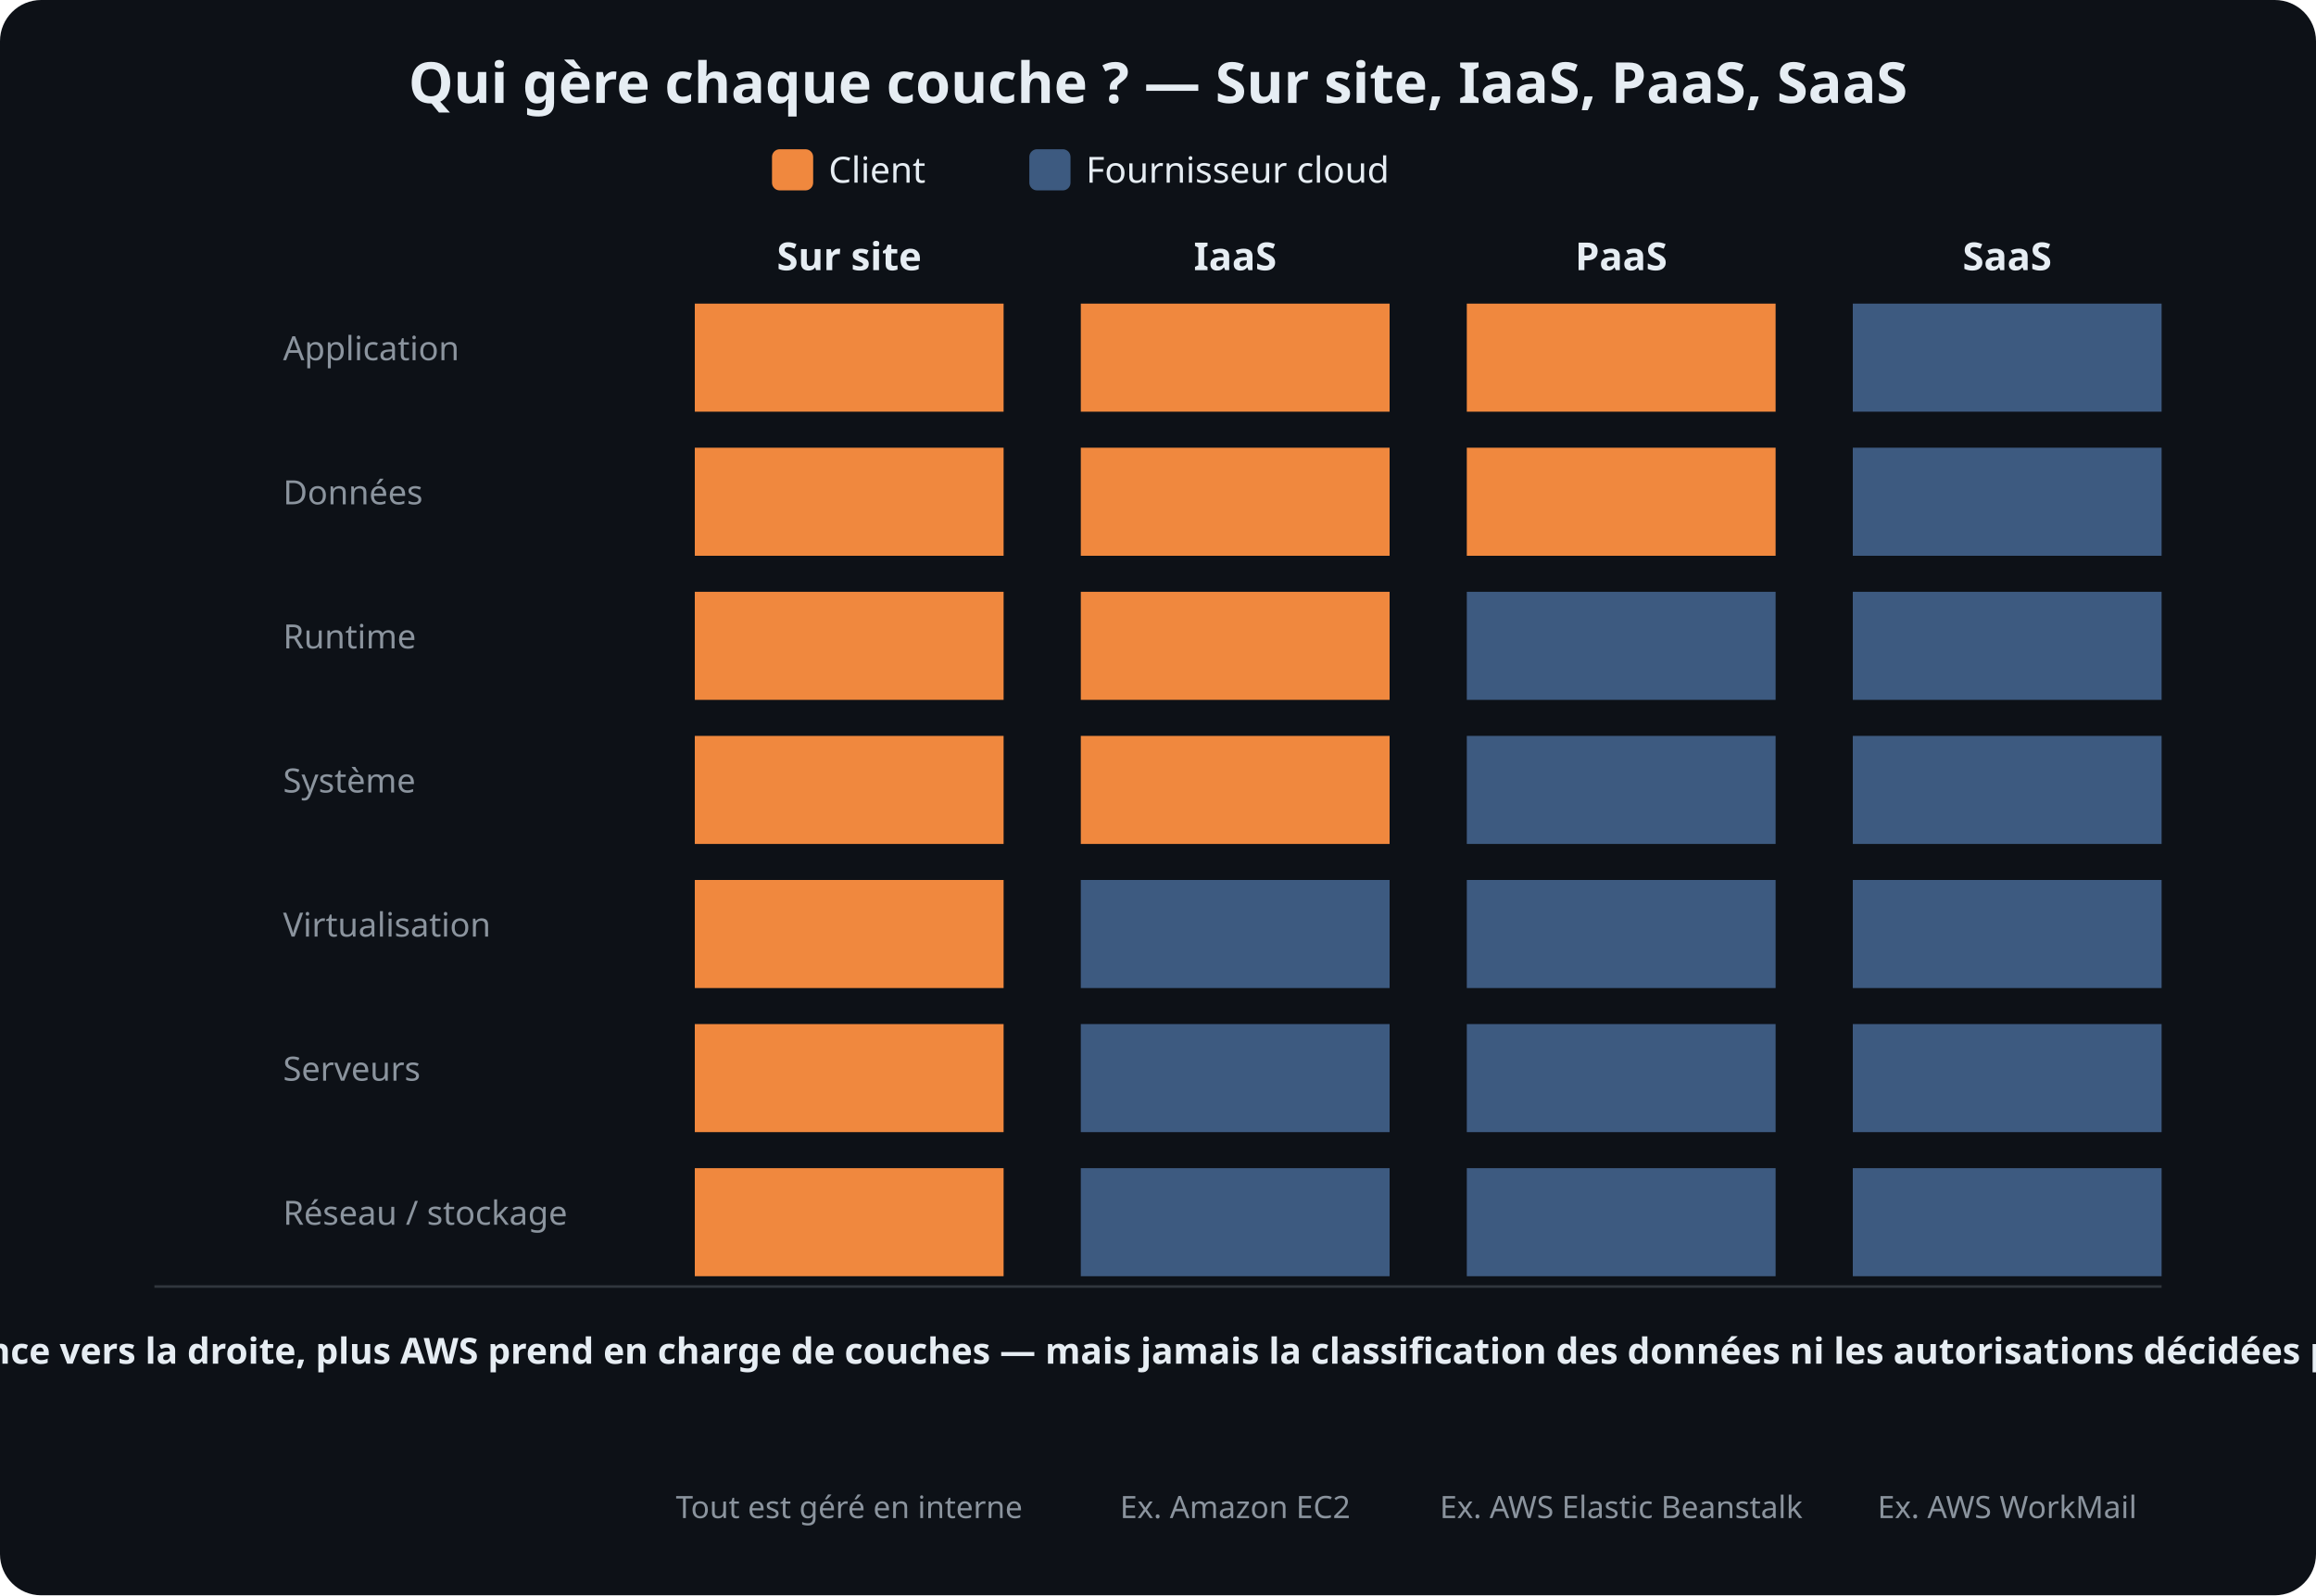
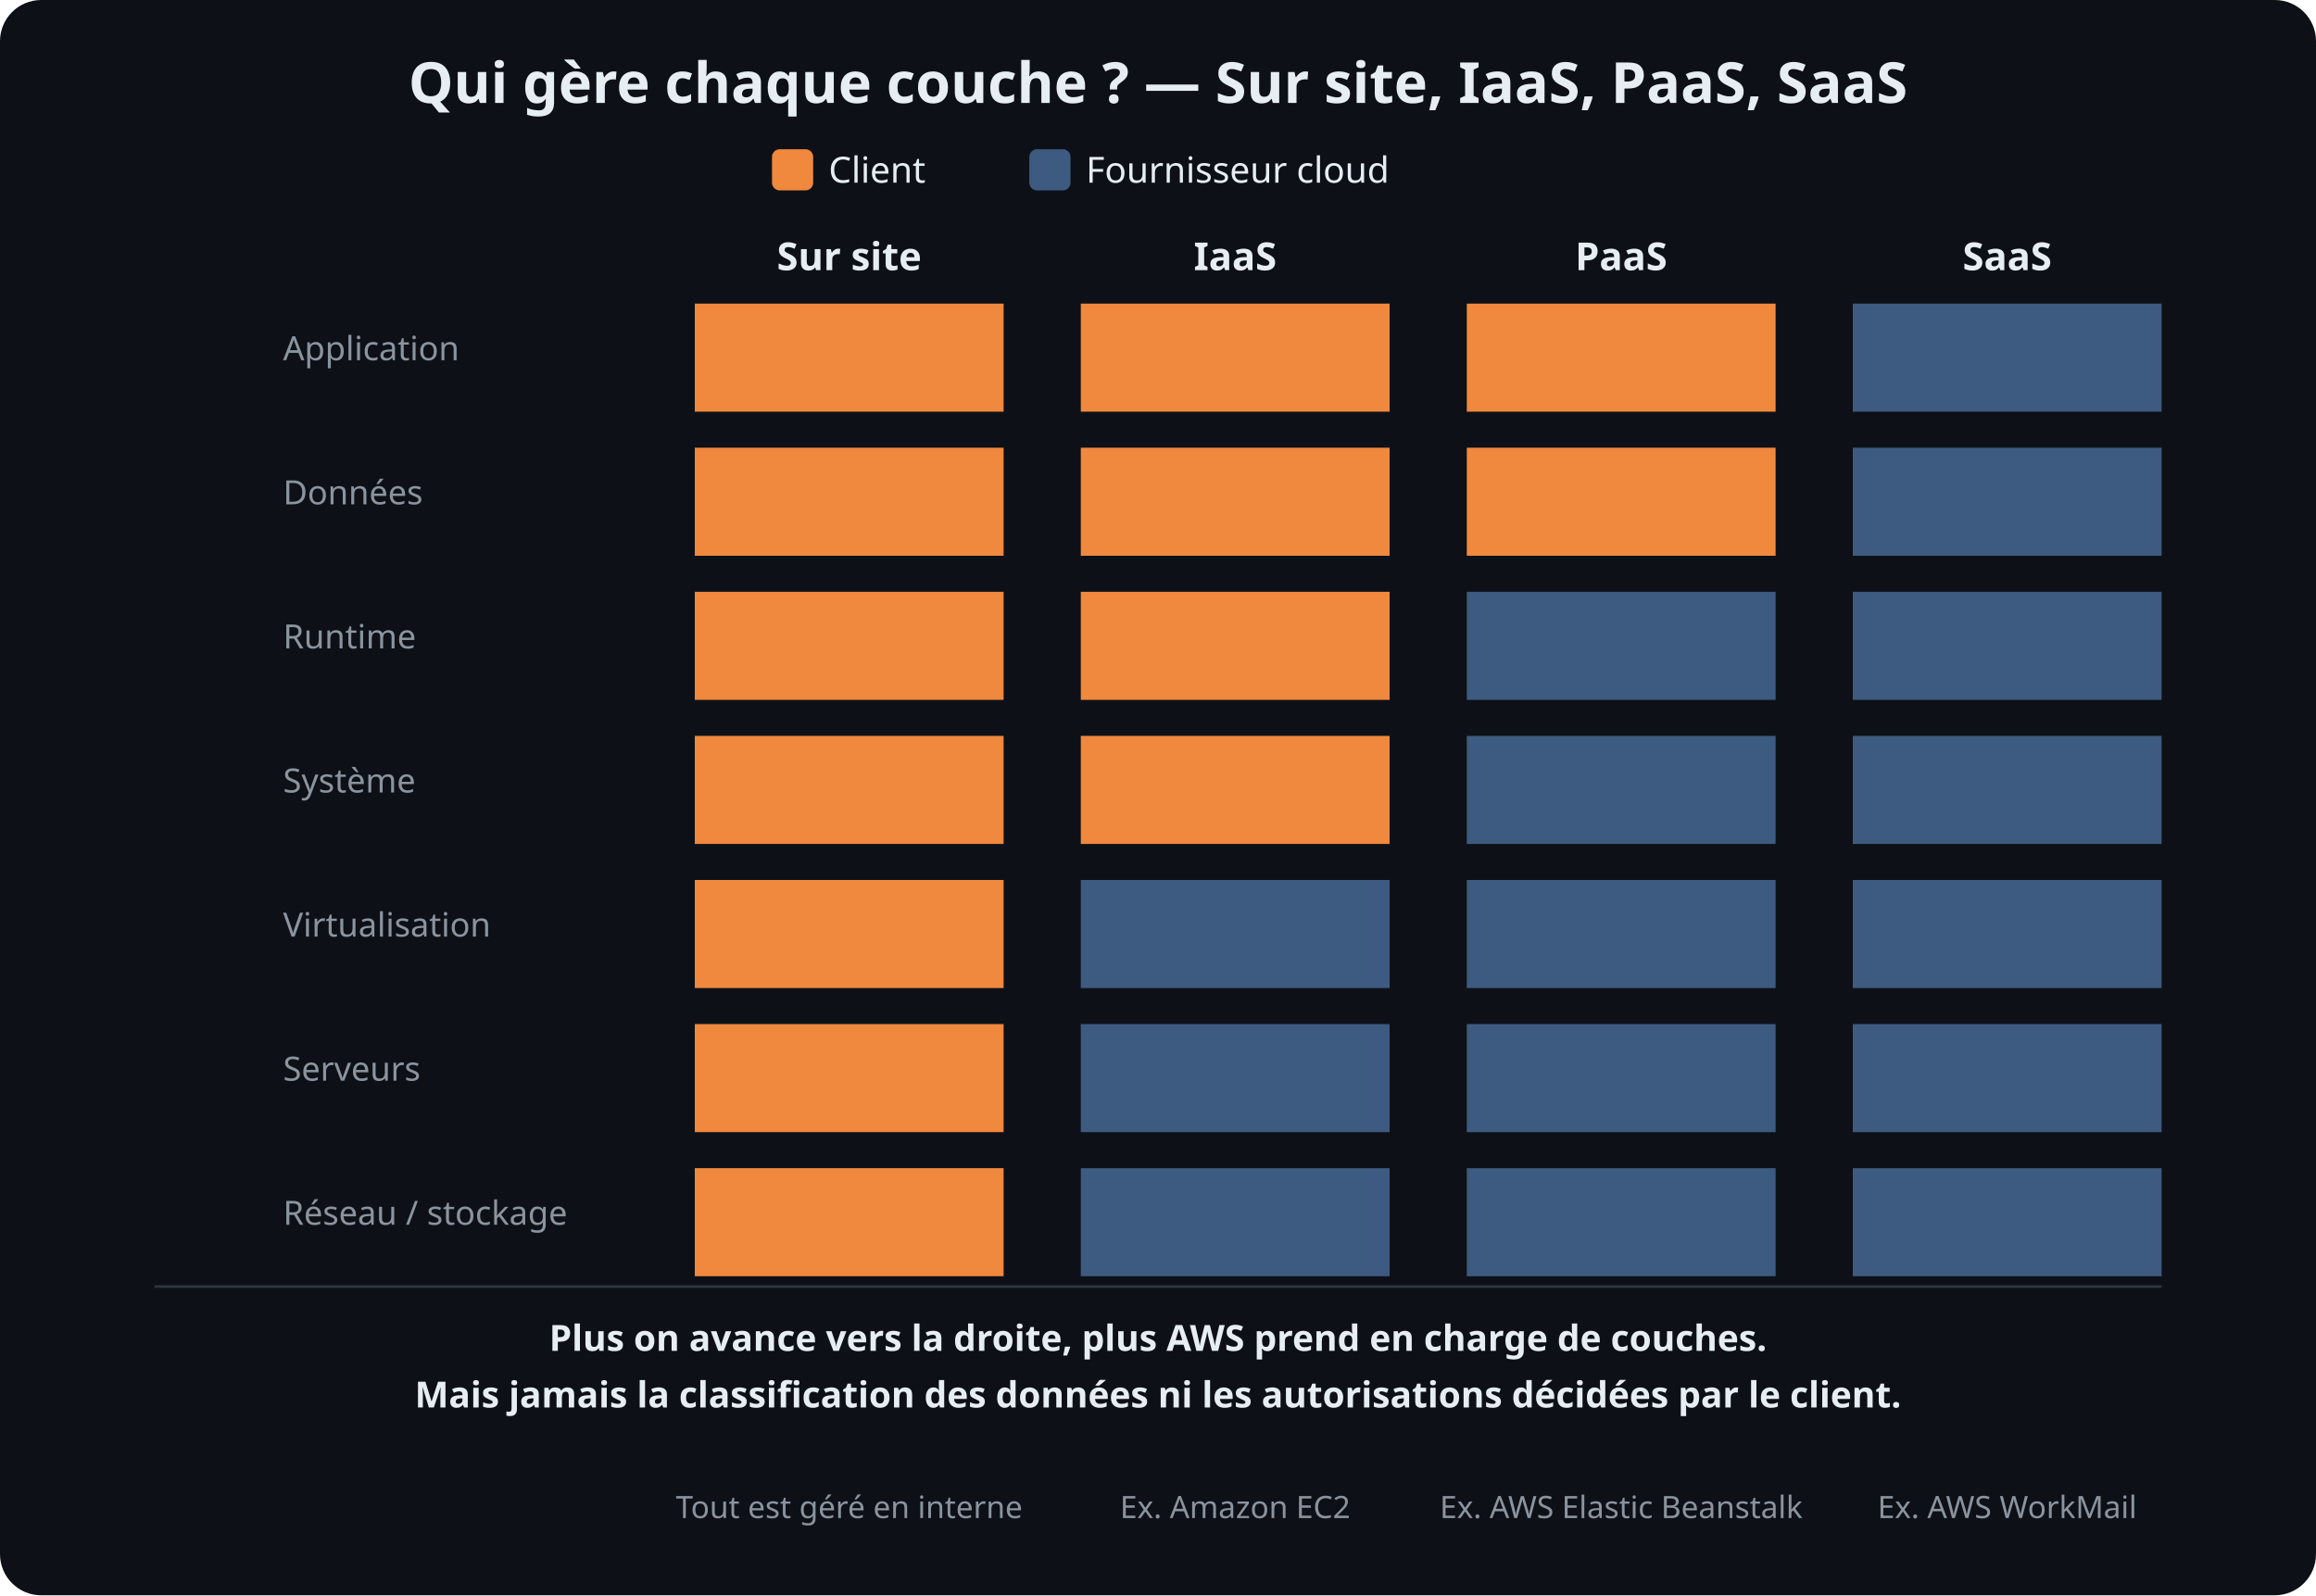
<svg xmlns="http://www.w3.org/2000/svg" viewBox="0 0 900 620" font-family="system-ui, sans-serif">
  <rect x="0" y="0" width="900" height="620" rx="16" fill="#0d1117" />
  <text x="450" y="40" text-anchor="middle" fill="#e6edf3" font-size="22" font-weight="700">Qui gère chaque couche ? — Sur site, IaaS, PaaS, SaaS</text>
  <rect x="300" y="58" width="16" height="16" rx="3" fill="#f0883e" />
  <text x="322" y="71" fill="#e6edf3" font-size="14">Client</text>
  <rect x="400" y="58" width="16" height="16" rx="3" fill="#3d5a80" />
  <text x="422" y="71" fill="#e6edf3" font-size="14">Fournisseur cloud</text>
  <text x="330" y="105" text-anchor="middle" fill="#e6edf3" font-size="15" font-weight="700">Sur site</text>
  <text x="480" y="105" text-anchor="middle" fill="#e6edf3" font-size="15" font-weight="700">IaaS</text>
  <text x="630" y="105" text-anchor="middle" fill="#e6edf3" font-size="15" font-weight="700">PaaS</text>
  <text x="780" y="105" text-anchor="middle" fill="#e6edf3" font-size="15" font-weight="700">SaaS</text>
  <text x="110" y="140" fill="#8b949e" font-size="13">Application</text>
  <text x="110" y="196" fill="#8b949e" font-size="13">Données</text>
  <text x="110" y="252" fill="#8b949e" font-size="13">Runtime</text>
  <text x="110" y="308" fill="#8b949e" font-size="13">Système</text>
  <text x="110" y="364" fill="#8b949e" font-size="13">Virtualisation</text>
  <text x="110" y="420" fill="#8b949e" font-size="13">Serveurs</text>
  <text x="110" y="476" fill="#8b949e" font-size="13">Réseau / stockage</text>
  <g>
    <rect x="270" y="118" width="120" height="42" fill="#f0883e" />
    <rect x="270" y="174" width="120" height="42" fill="#f0883e" />
    <rect x="270" y="230" width="120" height="42" fill="#f0883e" />
    <rect x="270" y="286" width="120" height="42" fill="#f0883e" />
    <rect x="270" y="342" width="120" height="42" fill="#f0883e" />
    <rect x="270" y="398" width="120" height="42" fill="#f0883e" />
    <rect x="270" y="454" width="120" height="42" fill="#f0883e" />
    <text x="330" y="590" text-anchor="middle" fill="#8b949e" font-size="12">Tout est géré en interne</text>
  </g>
  <g>
    <rect x="420" y="118" width="120" height="42" fill="#f0883e" />
    <rect x="420" y="174" width="120" height="42" fill="#f0883e" />
    <rect x="420" y="230" width="120" height="42" fill="#f0883e" />
    <rect x="420" y="286" width="120" height="42" fill="#f0883e" />
    <rect x="420" y="342" width="120" height="42" fill="#3d5a80" />
    <rect x="420" y="398" width="120" height="42" fill="#3d5a80" />
    <rect x="420" y="454" width="120" height="42" fill="#3d5a80" />
    <text x="480" y="590" text-anchor="middle" fill="#8b949e" font-size="12">Ex. Amazon EC2</text>
  </g>
  <g>
    <rect x="570" y="118" width="120" height="42" fill="#f0883e" />
    <rect x="570" y="174" width="120" height="42" fill="#f0883e" />
    <rect x="570" y="230" width="120" height="42" fill="#3d5a80" />
    <rect x="570" y="286" width="120" height="42" fill="#3d5a80" />
    <rect x="570" y="342" width="120" height="42" fill="#3d5a80" />
    <rect x="570" y="398" width="120" height="42" fill="#3d5a80" />
    <rect x="570" y="454" width="120" height="42" fill="#3d5a80" />
    <text x="630" y="590" text-anchor="middle" fill="#8b949e" font-size="12">Ex. AWS Elastic Beanstalk</text>
  </g>
  <g>
    <rect x="720" y="118" width="120" height="42" fill="#3d5a80" />
    <rect x="720" y="174" width="120" height="42" fill="#3d5a80" />
    <rect x="720" y="230" width="120" height="42" fill="#3d5a80" />
    <rect x="720" y="286" width="120" height="42" fill="#3d5a80" />
    <rect x="720" y="342" width="120" height="42" fill="#3d5a80" />
    <rect x="720" y="398" width="120" height="42" fill="#3d5a80" />
    <rect x="720" y="454" width="120" height="42" fill="#3d5a80" />
    <text x="780" y="590" text-anchor="middle" fill="#8b949e" font-size="12">Ex. AWS WorkMail</text>
  </g>
  <line x1="60" y1="500" x2="840" y2="500" stroke="#30363d" stroke-width="1" />
-   <text x="450" y="530" text-anchor="middle" fill="#e6edf3" font-size="14" font-weight="600">Plus on avance vers la droite, plus AWS prend en charge de couches — mais jamais la classification des données ni les autorisations décidées par le client.</text>
+   <text x="450" y="525" text-anchor="middle" fill="#e6edf3" font-size="14" font-weight="600">Plus on avance vers la droite, plus AWS prend en charge de couches.</text>
+   <text x="450" y="547" text-anchor="middle" fill="#e6edf3" font-size="14" font-weight="600">Mais jamais la classification des données ni les autorisations décidées par le client.</text>
</svg>
